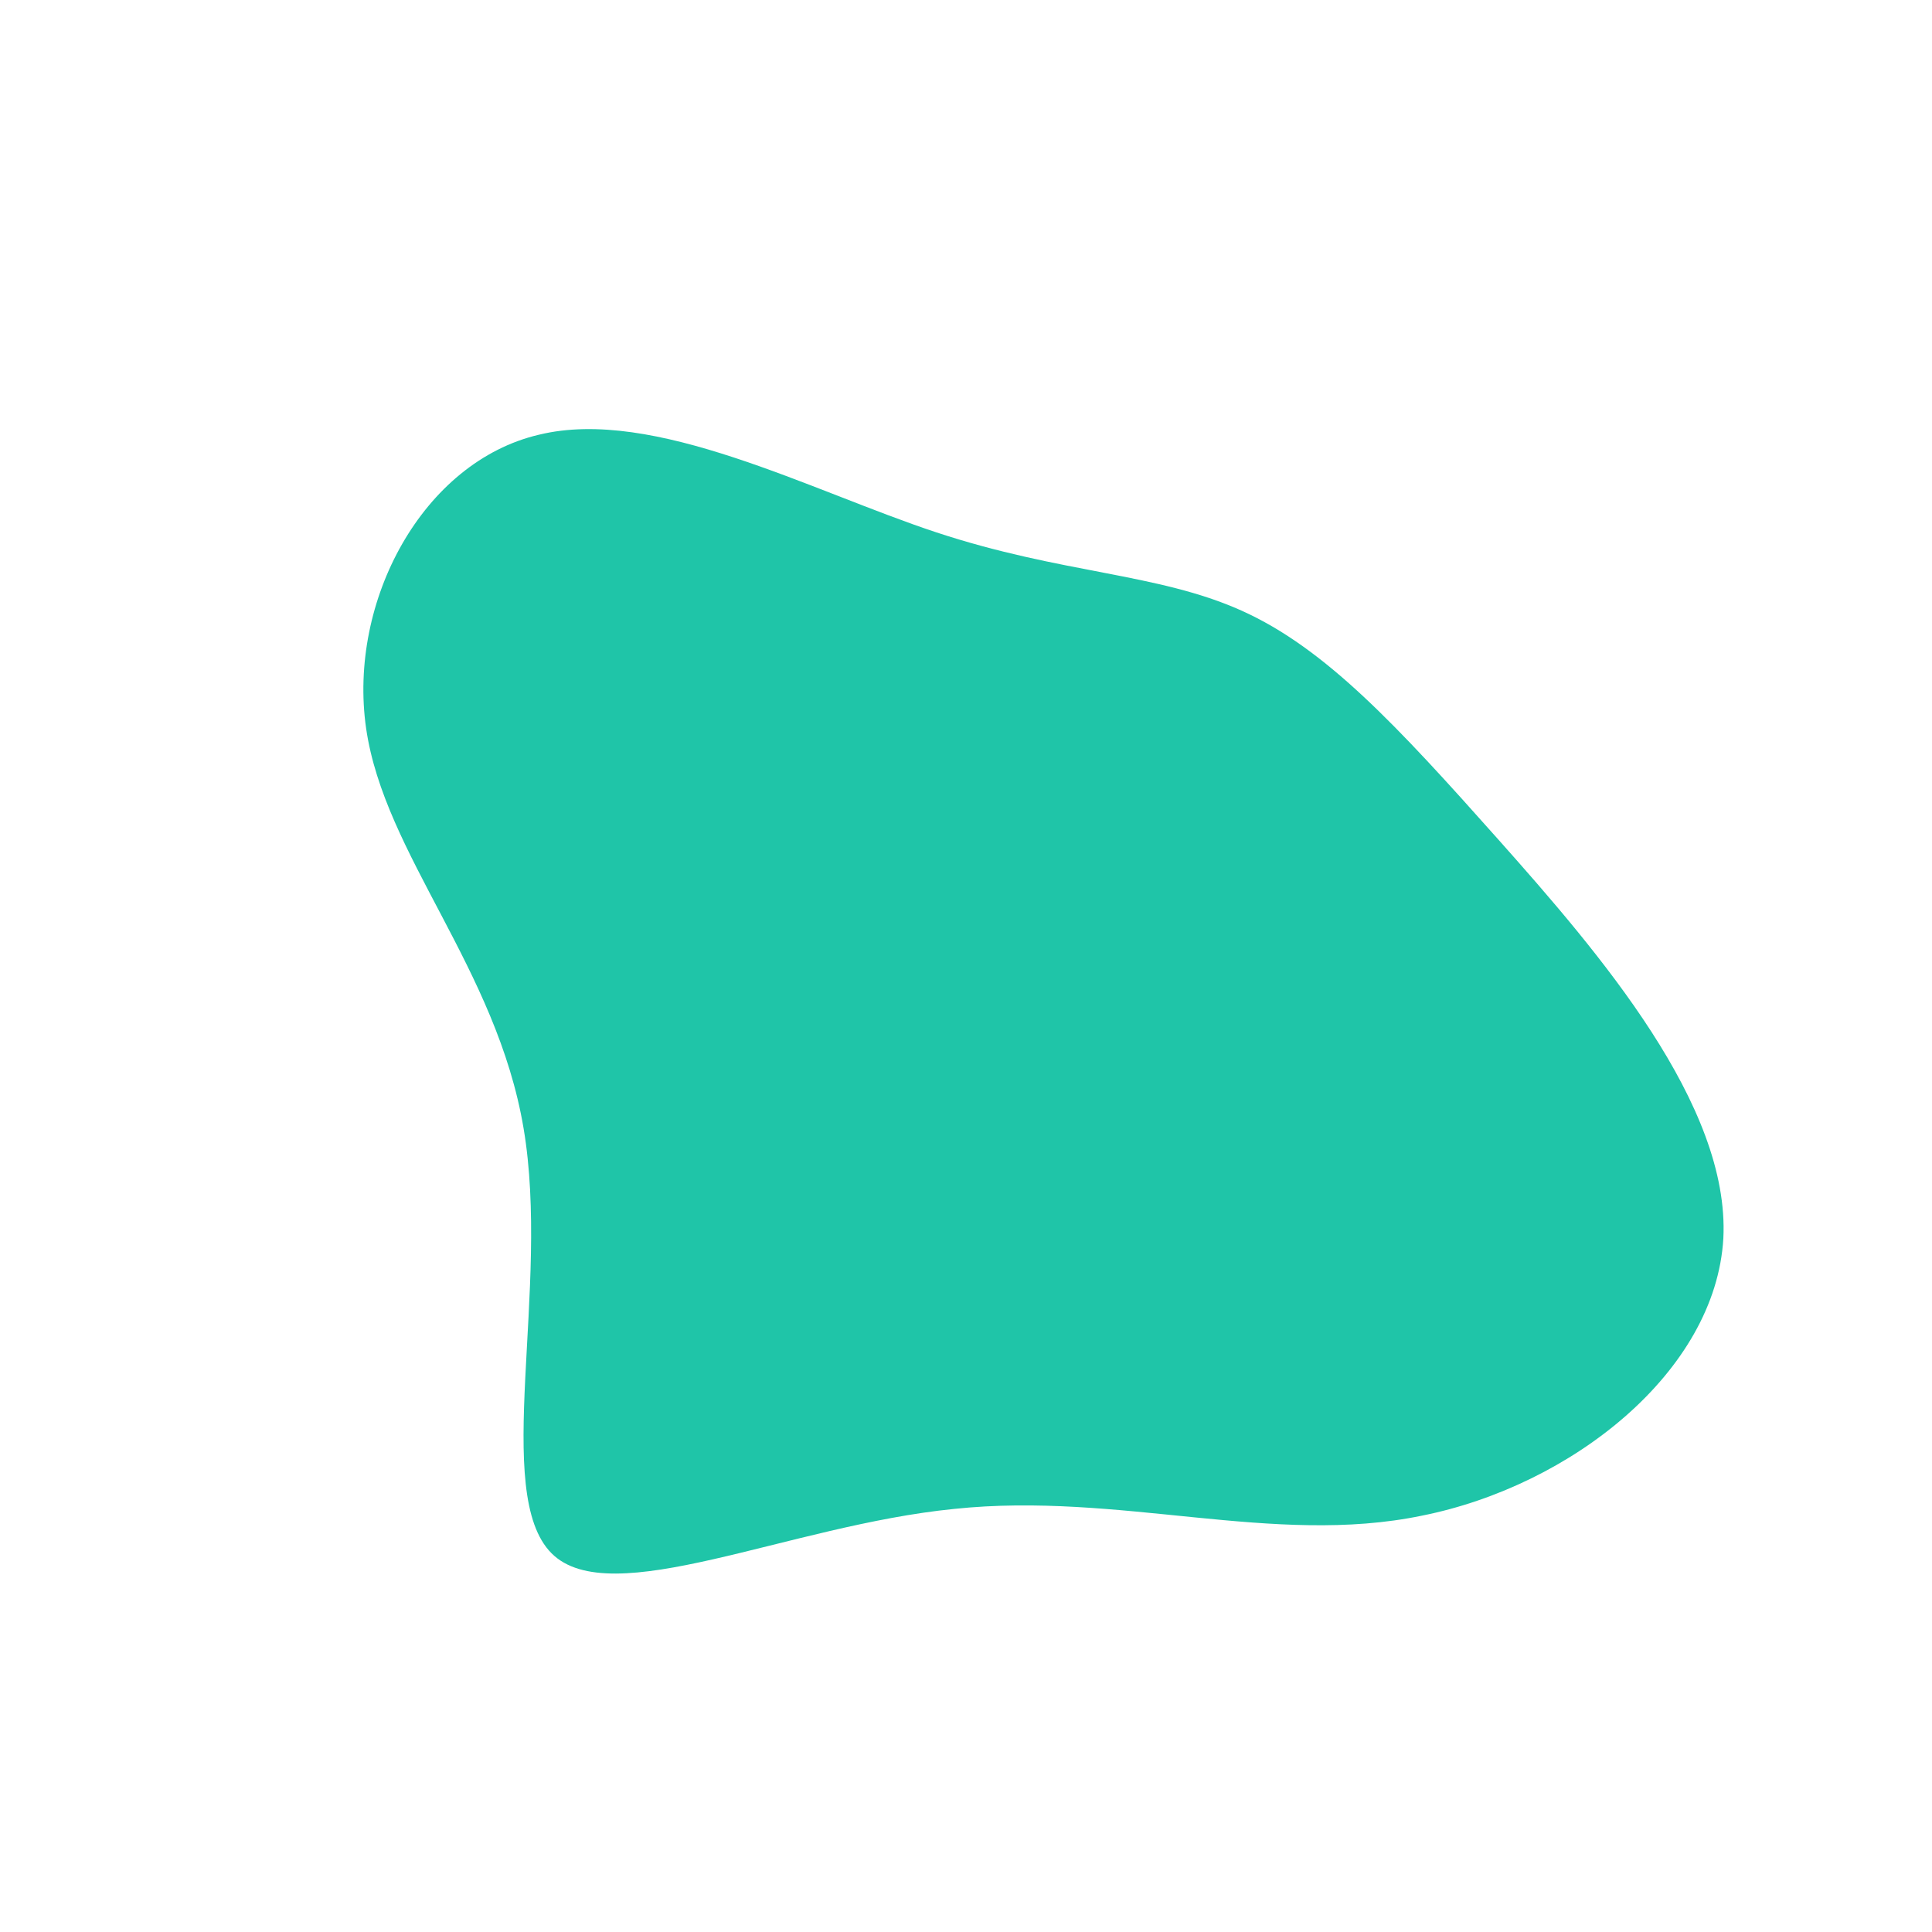
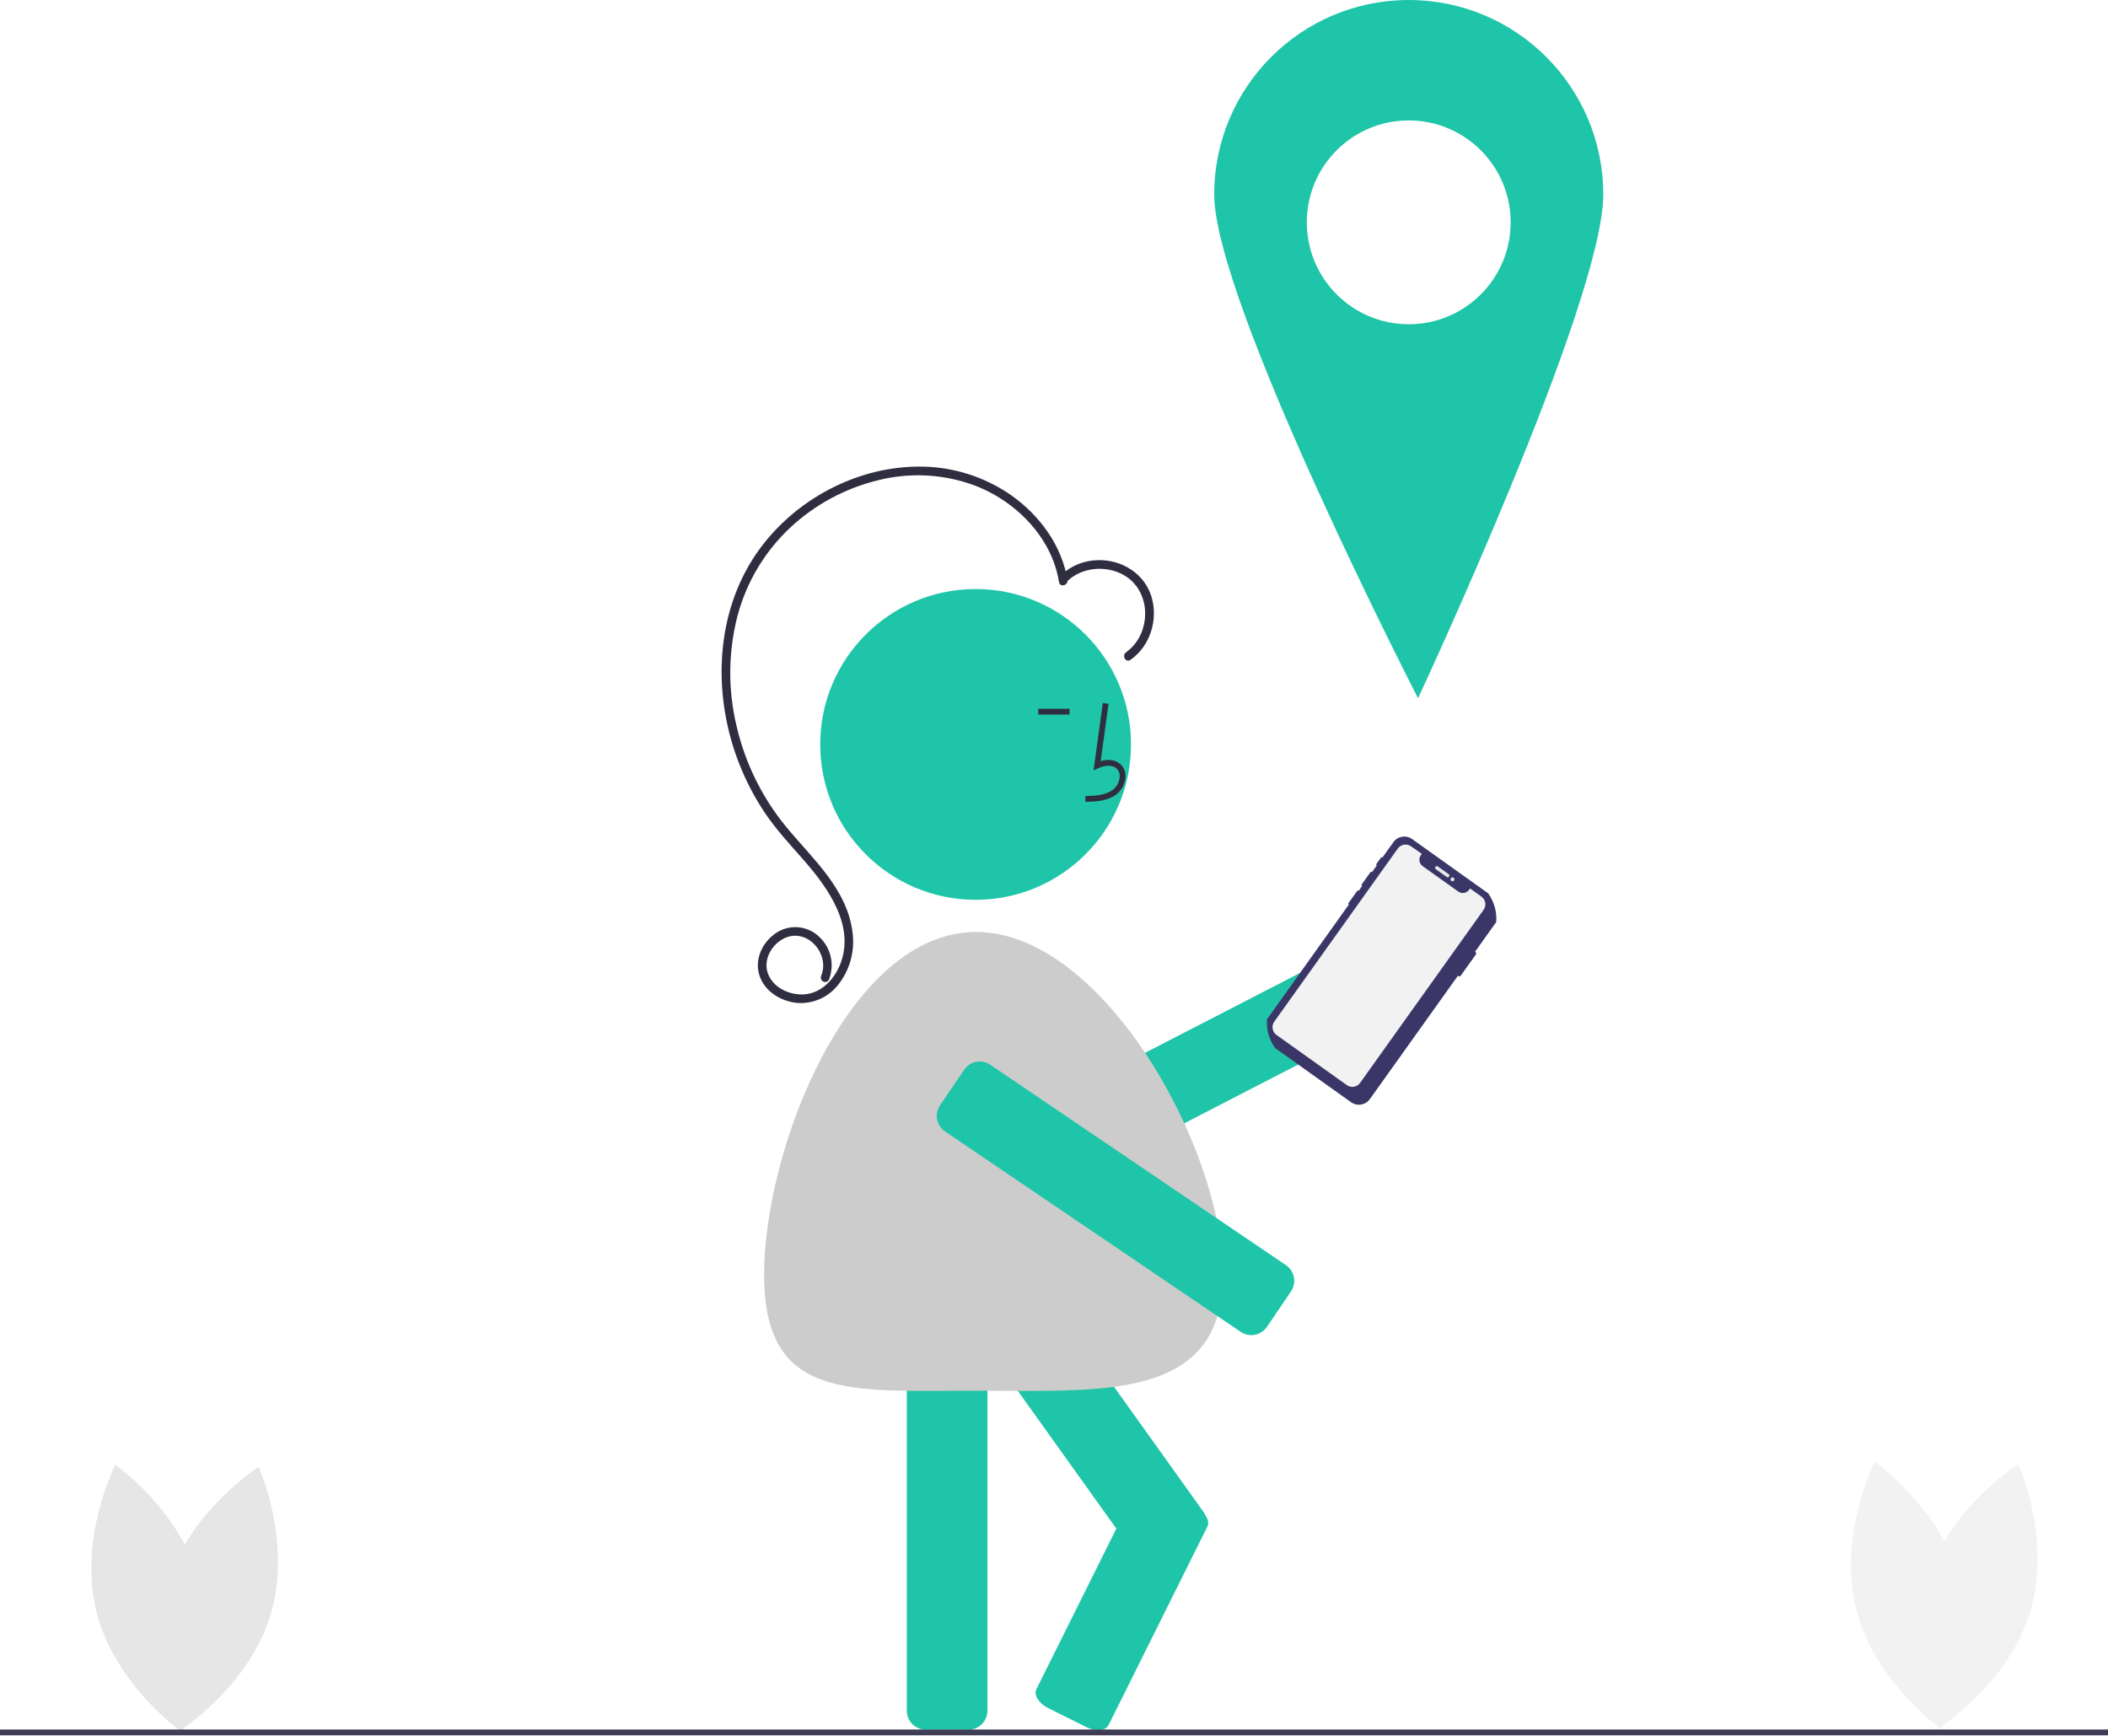
- <svg xmlns="http://www.w3.org/2000/svg" viewBox="0 0 200 200">
-   <path fill="#1FC5A8" d="M28.5,-36.8C37.2,-32.9,44.6,-24.9,55.1,-13.1C65.6,-1.3,79.1,14.4,78.4,28.2C77.6,42,62.7,53.8,47.2,56.9C31.8,60.1,15.9,54.4,-1.2,56.2C-18.4,57.9,-36.8,66.9,-42.9,60.8C-49.1,54.6,-43,33.3,-45.8,16.8C-48.6,0.2,-60.2,-11.5,-62.1,-24.6C-64,-37.8,-56.2,-52.2,-44.2,-55C-32.3,-57.9,-16.1,-49.2,-3.1,-44.9C9.9,-40.6,19.8,-40.7,28.5,-36.8Z" transform="translate(100 100)" />
+ <svg xmlns="http://www.w3.org/2000/svg" data-name="Layer 1" width="726" height="597.692" viewBox="0 0 726 597.692">
+   <path d="M900.743,695.54c-7.51,25.086,4.145,50.735,4.145,50.735S928.72,731.25,936.23,706.164s-4.145-50.735-4.145-50.735S908.253,670.454,900.743,695.54Z" transform="translate(-237 -151.1541)" fill="#f2f2f2" data-darkreader-inline-fill="" style="--darkreader-inline-fill:#1f2223;" />
+   <path d="M912.146,696.219c6.321,25.412-6.529,50.483-6.529,50.483s-23.098-16.13-29.418-41.542,6.529-50.483,6.529-50.483S905.825,670.807,912.146,696.219Z" transform="translate(-237 -151.1541)" fill="#f2f2f2" data-darkreader-inline-fill="" style="--darkreader-inline-fill:#1f2223;" />
+   <path d="M294.743,696.54c-7.51,25.086,4.145,50.735,4.145,50.735S322.72,732.25,330.23,707.164s-4.145-50.735-4.145-50.735S302.253,671.454,294.743,696.54Z" transform="translate(-237 -151.1541)" fill="#e6e6e6" data-darkreader-inline-fill="" style="--darkreader-inline-fill:#26292b;" />
+   <path d="M306.146,697.219c6.321,25.412-6.529,50.483-6.529,50.483s-23.098-16.13-29.418-41.542,6.529-50.483,6.529-50.483S299.825,671.807,306.146,697.219Z" transform="translate(-237 -151.1541)" fill="#e6e6e6" data-darkreader-inline-fill="" style="--darkreader-inline-fill:#26292b;" />
+   <circle cx="336.002" cy="256.403" r="53.519" fill="#1fc5a8" data-darkreader-inline-fill="" style="--darkreader-inline-fill:#199e86;" />
+   <path d="M570.569,746.903H555.81a6.508,6.508,0,0,1-6.5-6.5V617.389a6.508,6.508,0,0,1,6.5-6.5h14.759a6.508,6.508,0,0,1,6.5,6.5V740.403A6.508,6.508,0,0,1,570.569,746.903Z" transform="translate(-237 -151.1541)" fill="#1fc5a8" data-darkreader-inline-fill="" style="--darkreader-inline-fill:#199e86;" />
+   <path d="M612.125,547.62l-6.763-13.118a6.508,6.508,0,0,1,2.799-8.756l109.337-56.371a6.508,6.508,0,0,1,8.756,2.799l6.763,13.118a6.508,6.508,0,0,1-2.799,8.756L620.881,550.419A6.508,6.508,0,0,1,612.125,547.62Z" transform="translate(-237 -151.1541)" fill="#1fc5a8" data-darkreader-inline-fill="" style="--darkreader-inline-fill:#199e86;" />
+   <path d="M649.94,680.924l-12.006,8.585a6.508,6.508,0,0,1-9.068-1.507l-71.548-100.066a6.508,6.508,0,0,1,1.507-9.068l12.006-8.585a6.508,6.508,0,0,1,9.068,1.507l71.548,100.066A6.508,6.508,0,0,1,649.94,680.924Z" transform="translate(-237 -151.1541)" fill="#1fc5a8" data-darkreader-inline-fill="" style="--darkreader-inline-fill:#199e86;" />
+   <path d="M611.176,746.04l-13.213-6.578c-3.208-1.597-5.012-4.518-4.019-6.511l34.053-68.399c.992-1.993,4.41-2.315,7.618-.717l13.213,6.578c3.208,1.597,5.012,4.518,4.019,6.511l-34.053,68.399C617.802,747.315,614.384,747.637,611.176,746.04Z" transform="translate(-237 -151.1541)" fill="#1fc5a8" data-darkreader-inline-fill="" style="--darkreader-inline-fill:#49e2c8;" />
+   <path d="M610.828,427.35l-.056-2c3.721-.104,7.001-.337,9.466-2.138a6.148,6.148,0,0,0,2.381-4.528,3.514,3.514,0,0,0-1.153-2.895c-1.636-1.383-4.269-.936-6.188-.055l-1.655.759,3.173-23.19,1.981.271L616.079,413.301c2.608-.767,5.023-.438,6.678.961a5.471,5.471,0,0,1,1.86,4.492,8.133,8.133,0,0,1-3.2,6.073C618.251,427.142,614.135,427.257,610.828,427.35Z" transform="translate(-237 -151.1541)" fill="#2f2e41" data-darkreader-inline-fill="" style="--darkreader-inline-fill:#c5c0b8;" />
+   <rect x="357.578" y="244.121" width="10.771" height="2" fill="#2f2e41" data-darkreader-inline-fill="" style="--darkreader-inline-fill:#c5c0b8;" />
+   <path d="M658.165,590.154c0,43.63-41.37,40-85,40s-73,3.631-73-40,29.37-118,73-118S658.165,546.524,658.165,590.154Z" transform="translate(-237 -151.1541)" fill="#ccc" data-darkreader-inline-fill="" style="--darkreader-inline-fill:#35393b;" />
+   <path d="M604.637,350.885c-1.999-11.916-9.547-22.159-19.259-29.074a55.109,55.109,0,0,0-32.519-9.942c-22.493.247-44.487,12.846-56.546,31.75-13.36,20.943-13.624,48.293-4.592,70.937a87.823,87.823,0,0,0,8.732,16.611c3.877,5.745,8.574,10.813,13.142,16.001,8.513,9.669,18.274,23.117,12.569,36.609-2.107,4.983-6.552,9.514-12.209,9.871-4.775.301-10.07-1.983-12.187-6.472-2.372-5.029.912-10.98,5.764-13.039,5.089-2.159,10.379,1.026,12.258,5.924a9.517,9.517,0,0,1,.089,7.061,1.553,1.553,0,0,0,.538,2.052,1.509,1.509,0,0,0,2.052-.538,13.418,13.418,0,0,0-3.362-14.848,11.877,11.877,0,0,0-15.313-.947c-4.756,3.474-7.271,9.692-4.861,15.303,2.087,4.858,7.136,7.792,12.235,8.411a16.372,16.372,0,0,0,14.748-6.53A23.93,23.93,0,0,0,530.67,472.755c-1.669-15.354-13.936-25.851-23.144-37.087a84.878,84.878,0,0,1-16.869-34.528,78.317,78.317,0,0,1,.323-37.781,64.185,64.185,0,0,1,18.336-30.626,67.884,67.884,0,0,1,30.245-16.206,56.241,56.241,0,0,1,33.69,2.05c11.273,4.472,21.278,13.321,26.045,24.589a37.979,37.979,0,0,1,2.448,8.516c.319,1.9,3.21,1.094,2.893-.798Z" transform="translate(-237 -151.1541)" fill="#2f2e41" data-darkreader-inline-fill="" style="--darkreader-inline-fill:#262534;" />
+   <path d="M604.572,351.336c5.009-4.826,13.174-5.521,19.209-2.253,6.242,3.381,8.747,10.663,7.146,17.401a15.729,15.729,0,0,1-6.111,9.362c-1.573,1.095-.076,3.697,1.514,2.59,6.753-4.701,9.596-13.759,7.291-21.596-2.406-8.182-10.398-13.067-18.744-12.741a18.875,18.875,0,0,0-12.426,5.115c-1.393,1.342.73,3.462,2.121,2.121Z" transform="translate(-237 -151.1541)" fill="#2f2e41" data-darkreader-inline-fill="" style="--darkreader-inline-fill:#c5c0b8;" />
+   <path d="M560.757,531.844l8.282-12.217a6.508,6.508,0,0,1,9.028-1.733L679.889,586.921a6.508,6.508,0,0,1,1.733,9.028l-8.282,12.217a6.508,6.508,0,0,1-9.028,1.733L562.49,540.872A6.508,6.508,0,0,1,560.757,531.844Z" transform="translate(-237 -151.1541)" fill="#1fc5a8" data-darkreader-inline-fill="" style="--darkreader-inline-fill:#199e86;" />
+   <polygon points="508.148 327.888 508.148 327.888 508.149 327.888 508.148 327.888" fill="#3a3768" data-darkreader-inline-fill="" style="--darkreader-inline-fill:#9fafcc;" />
+   <polygon points="502.219 336.198 502.219 336.198 502.219 336.198 502.219 336.198" fill="#3a3768" data-darkreader-inline-fill="" style="--darkreader-inline-fill:#9fafcc;" />
+   <path d="M752.301,468.739a14.956,14.956,0,0,0-2.79-9.913l-26.161-18.667a4.644,4.644,0,0,0-6.478,1.083l-3.761,5.271c-.014-.014-.013-.036-.03-.048a.35.35,0,0,0-.488.082l-1.541,2.16a.35.35,0,0,0,.082.488c.017.012.037.004.055.013l-1.662,2.329a.35.35,0,0,0-.033-.035.387.387,0,0,0-.54.09l-2.944,4.125a.387.387,0,0,0,.09.54.372.372,0,0,0,.044.02L704.95,457.95c-.009-.007-.013-.018-.023-.024a.369.369,0,0,0-.514.086l-2.997,4.2a.369.369,0,0,0,.086.514c.009.006.021.008.03.014l-28.171,39.479a14.956,14.956,0,0,0,2.79,9.913l26.161,18.667a4.644,4.644,0,0,0,6.477-1.083L739.106,487.231a.58.58,0,0,0,.112.121.622.622,0,0,0,.866-.151l5.202-7.29a.622.622,0,0,0-.139-.869.579.579,0,0,0-.151-.067Z" transform="translate(-237 -151.1541)" fill="#3a3768" data-darkreader-inline-fill="" style="--darkreader-inline-fill:#2e2c53;" />
+   <path d="M747.149,459.935l-3.851-2.764-.332.461a2.69,2.69,0,0,1-3.686.645l-12.31-8.79a2.709,2.709,0,0,1-.627-3.778l.332-.461L722.99,442.668a3.28,3.28,0,0,0-4.579.742l-.009.013-42.532,59.614a3.299,3.299,0,0,0,.755,4.589l24.214,17.267a3.28,3.28,0,0,0,4.577-.757l.012-.017,42.532-59.596a3.28,3.28,0,0,0-.787-4.572Z" transform="translate(-237 -151.1541)" fill="#f2f2f2" data-darkreader-inline-fill="" style="--darkreader-inline-fill:#e0ddd9;" />
+   <path d="M732.186,449.576l3.75,2.676a.59.59,0,0,1,.138.823h0a.59.59,0,0,1-.823.138l-3.75-2.676a.59.59,0,0,1-.138-.823h0A.59.59,0,0,1,732.186,449.576Z" transform="translate(-237 -151.1541)" fill="#e6e8ec" data-darkreader-inline-fill="" style="--darkreader-inline-fill:#dad7d2;" />
+   <circle cx="500.235" cy="302.866" r="0.663" fill="#e6e8ec" data-darkreader-inline-fill="" style="--darkreader-inline-fill:#dad7d2;" />
+   <path d="M722.174,151.154a67,67,0,0,0-67,67v0c0,37,70.2,173.5,70.2,173.5s63.8-136.48,63.8-173.49a67,67,0,0,0-66.99-67.01Zm0,111.68a35.1,35.1,0,1,1,35.1-35.1v0A35.1,35.1,0,0,1,722.174,262.834Z" transform="translate(-237 -151.1541)" fill="#1fc5a8" data-darkreader-inline-fill="" style="--darkreader-inline-fill:#199e86;" />
+   <rect y="595.692" width="726" height="2" fill="#3f3d56" data-darkreader-inline-fill="" style="--darkreader-inline-fill:#323145;" />
</svg>
